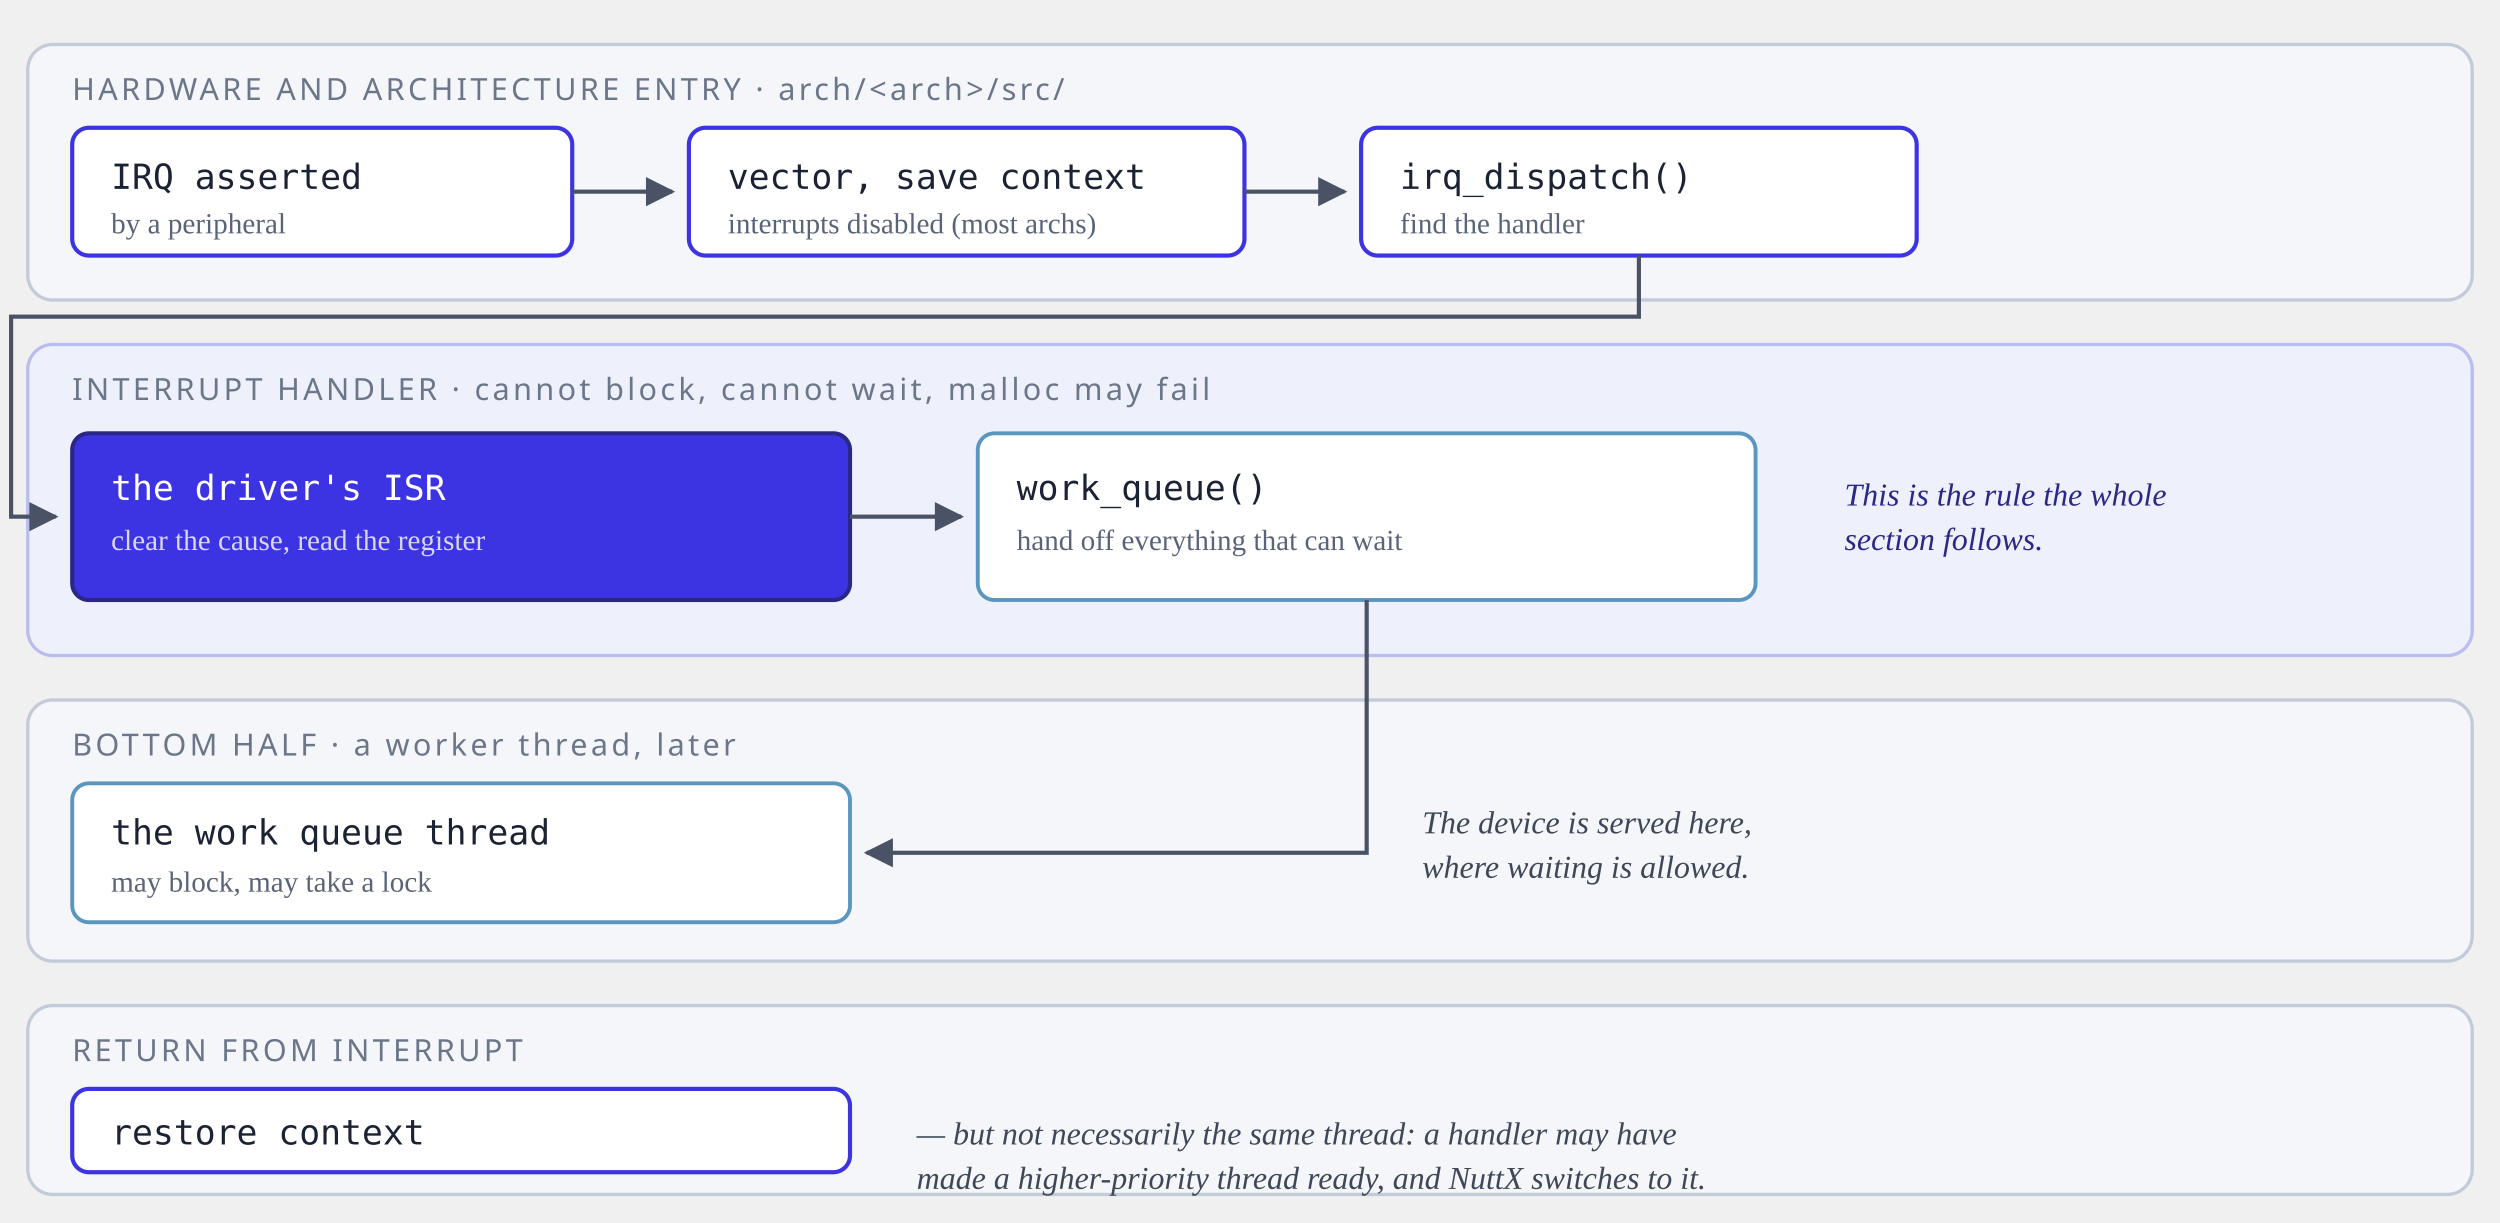
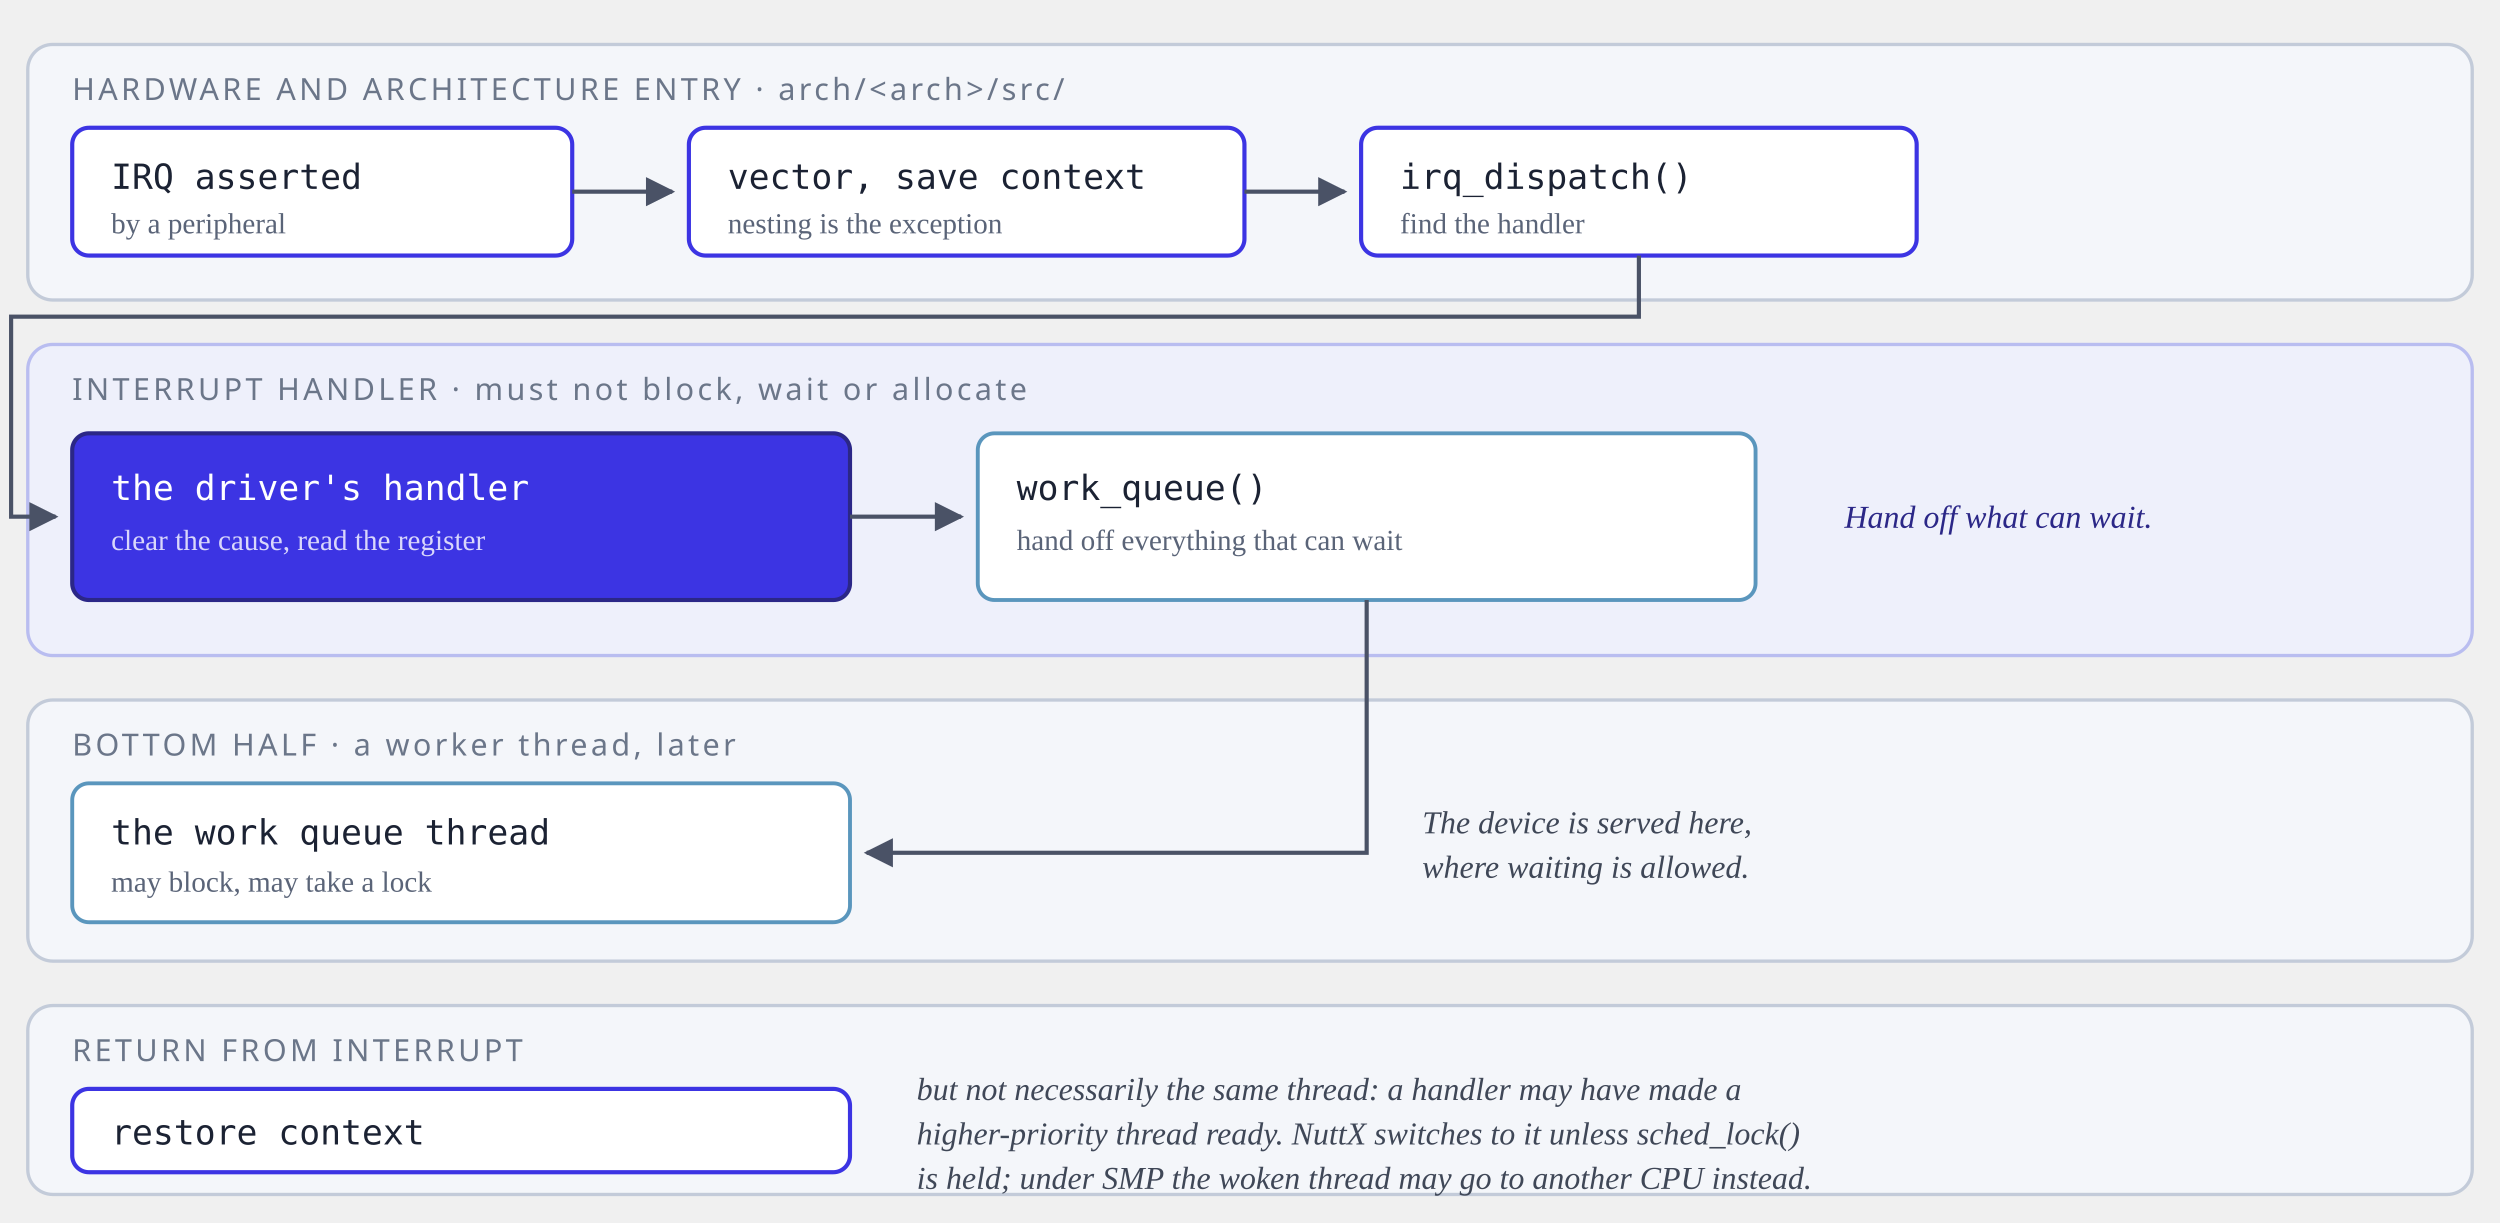
<svg xmlns="http://www.w3.org/2000/svg" viewBox="0 0 900 440" width="900" height="440" font-family="Charter, Georgia, 'Times New Roman', serif" role="img" aria-label="What happens when an interrupt arrives: the architecture entry code saves the context and calls the handler, the handler does only what cannot wait and hands the rest to a work queue, and on return the scheduler may switch to a different thread.">
  <style>
    .lane   { fill: #f4f6fa; stroke: #c3cbd9; stroke-width: 1.2; }
    .lane-k { fill: #eef0fb; stroke: #b9bdf0; stroke-width: 1.2; }
    .lname  { fill: #6b7689; font-size: 11px; letter-spacing: .11em;
              font-family: system-ui, sans-serif; }
    .box    { fill: #ffffff; stroke: #3c34e3; stroke-width: 1.5; }
    .box-w  { fill: #ffffff; stroke: #5a96bd; stroke-width: 1.4; }
    .box-hi { fill: #3c34e3; stroke: #2b2787; stroke-width: 1.5; }
    .t      { fill: #1b2233; font-size: 12.5px;
              font-family: ui-monospace, 'SFMono-Regular', Menlo, monospace; }
    .t-on   { fill: #ffffff; font-size: 12.5px;
              font-family: ui-monospace, 'SFMono-Regular', Menlo, monospace; }
    .s      { fill: #5a6478; font-size: 10.5px; }
    .s-on   { fill: #d9d7fb; font-size: 10.5px; }
    .edge   { stroke: #4a5266; stroke-width: 1.5; fill: none; }
    .note   { fill: #3f4757; font-size: 11.5px; font-style: italic; }
    .warn   { fill: #2b2787; font-size: 11.5px; font-style: italic; }
  </style>
  <defs>
    <marker id="c" viewBox="0 0 10 10" refX="9" refY="5" markerWidth="7" markerHeight="7" orient="auto-start-reverse">
      <path d="M0 0 L10 5 L0 10 z" fill="#4a5266" />
    </marker>
  </defs>
  <rect class="lane" x="10" y="16" rx="9" width="880" height="92" />
  <text class="lname" x="26" y="36">HARDWARE AND ARCHITECTURE ENTRY · arch/&lt;arch&gt;/src/</text>
  <rect class="box" x="26" y="46" rx="6" width="180" height="46" />
  <text class="t" x="40" y="68">IRQ asserted</text>
  <text class="s" x="40" y="84">by a peripheral</text>
  <rect class="box" x="248" y="46" rx="6" width="200" height="46" />
  <text class="t" x="262" y="68">vector, save context</text>
-   <text class="s" x="262" y="84">interrupts disabled (most archs)</text>
+   <text class="s" x="262" y="84">nesting is the exception</text>
  <rect class="box" x="490" y="46" rx="6" width="200" height="46" />
  <text class="t" x="504" y="68">irq_dispatch()</text>
  <text class="s" x="504" y="84">find the handler</text>
  <path class="edge" d="M 206 69 L 242 69" marker-end="url(#c)" />
  <path class="edge" d="M 448 69 L 484 69" marker-end="url(#c)" />
  <rect class="lane-k" x="10" y="124" rx="9" width="880" height="112" />
-   <text class="lname" x="26" y="144">INTERRUPT HANDLER · cannot block, cannot wait, malloc may fail</text>
+   <text class="lname" x="26" y="144">INTERRUPT HANDLER · must not block, wait or allocate</text>
  <rect class="box-hi" x="26" y="156" rx="6" width="280" height="60" />
-   <text class="t-on" x="40" y="180">the driver's ISR</text>
+   <text class="t-on" x="40" y="180">the driver's handler</text>
  <text class="s-on" x="40" y="198">clear the cause, read the register</text>
  <rect class="box-w" x="352" y="156" rx="6" width="280" height="60" />
  <text class="t" x="366" y="180">work_queue()</text>
  <text class="s" x="366" y="198">hand off everything that can wait</text>
  <path class="edge" d="M 306 186 L 346 186" marker-end="url(#c)" />
-   <text class="warn" x="664" y="182">This is the rule the whole</text>
-   <text class="warn" x="664" y="198">section follows.</text>
+   <text class="warn" x="664" y="190">Hand off what can wait.</text>
  <path class="edge" d="M 590 92 L 590 114 L 4 114 L 4 186 L 20 186" marker-end="url(#c)" />
  <rect class="lane" x="10" y="252" rx="9" width="880" height="94" />
  <text class="lname" x="26" y="272">BOTTOM HALF · a worker thread, later</text>
  <rect class="box-w" x="26" y="282" rx="6" width="280" height="50" />
  <text class="t" x="40" y="304">the work queue thread</text>
  <text class="s" x="40" y="321">may block, may take a lock</text>
  <path class="edge" d="M 492 216 L 492 307 L 312 307" marker-end="url(#c)" />
  <text class="note" x="512" y="300">The device is served here,</text>
  <text class="note" x="512" y="316">where waiting is allowed.</text>
  <rect class="lane" x="10" y="362" rx="9" width="880" height="68" />
  <text class="lname" x="26" y="382">RETURN FROM INTERRUPT</text>
  <rect class="box" x="26" y="392" rx="6" width="280" height="30" />
  <text class="t" x="40" y="412">restore context</text>
-   <text class="note" x="330" y="412">— but not necessarily the same thread: a handler may have</text>
-   <text class="note" x="330" y="428">made a higher-priority thread ready, and NuttX switches to it.</text>
+   <text class="note" x="330" y="396">but not necessarily the same thread: a handler may have made a</text>
+   <text class="note" x="330" y="412">higher-priority thread ready. NuttX switches to it unless sched_lock()</text>
+   <text class="note" x="330" y="428">is held; under SMP the woken thread may go to another CPU instead.</text>
</svg>
